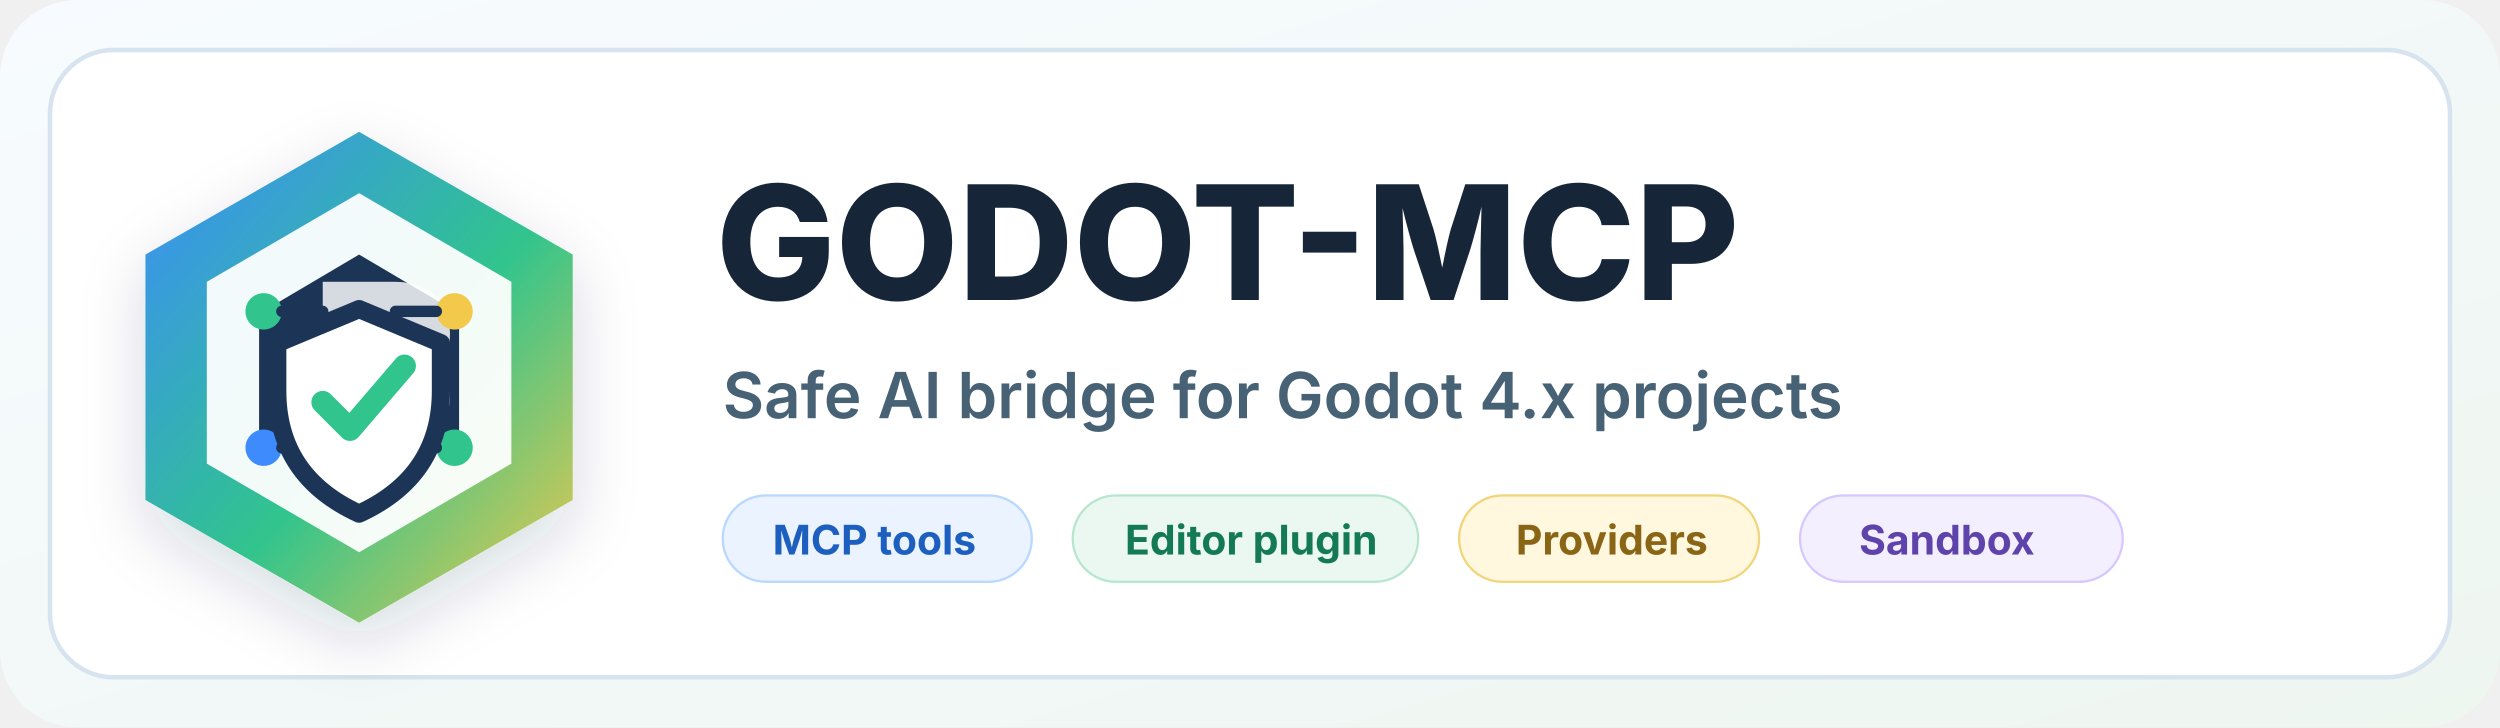
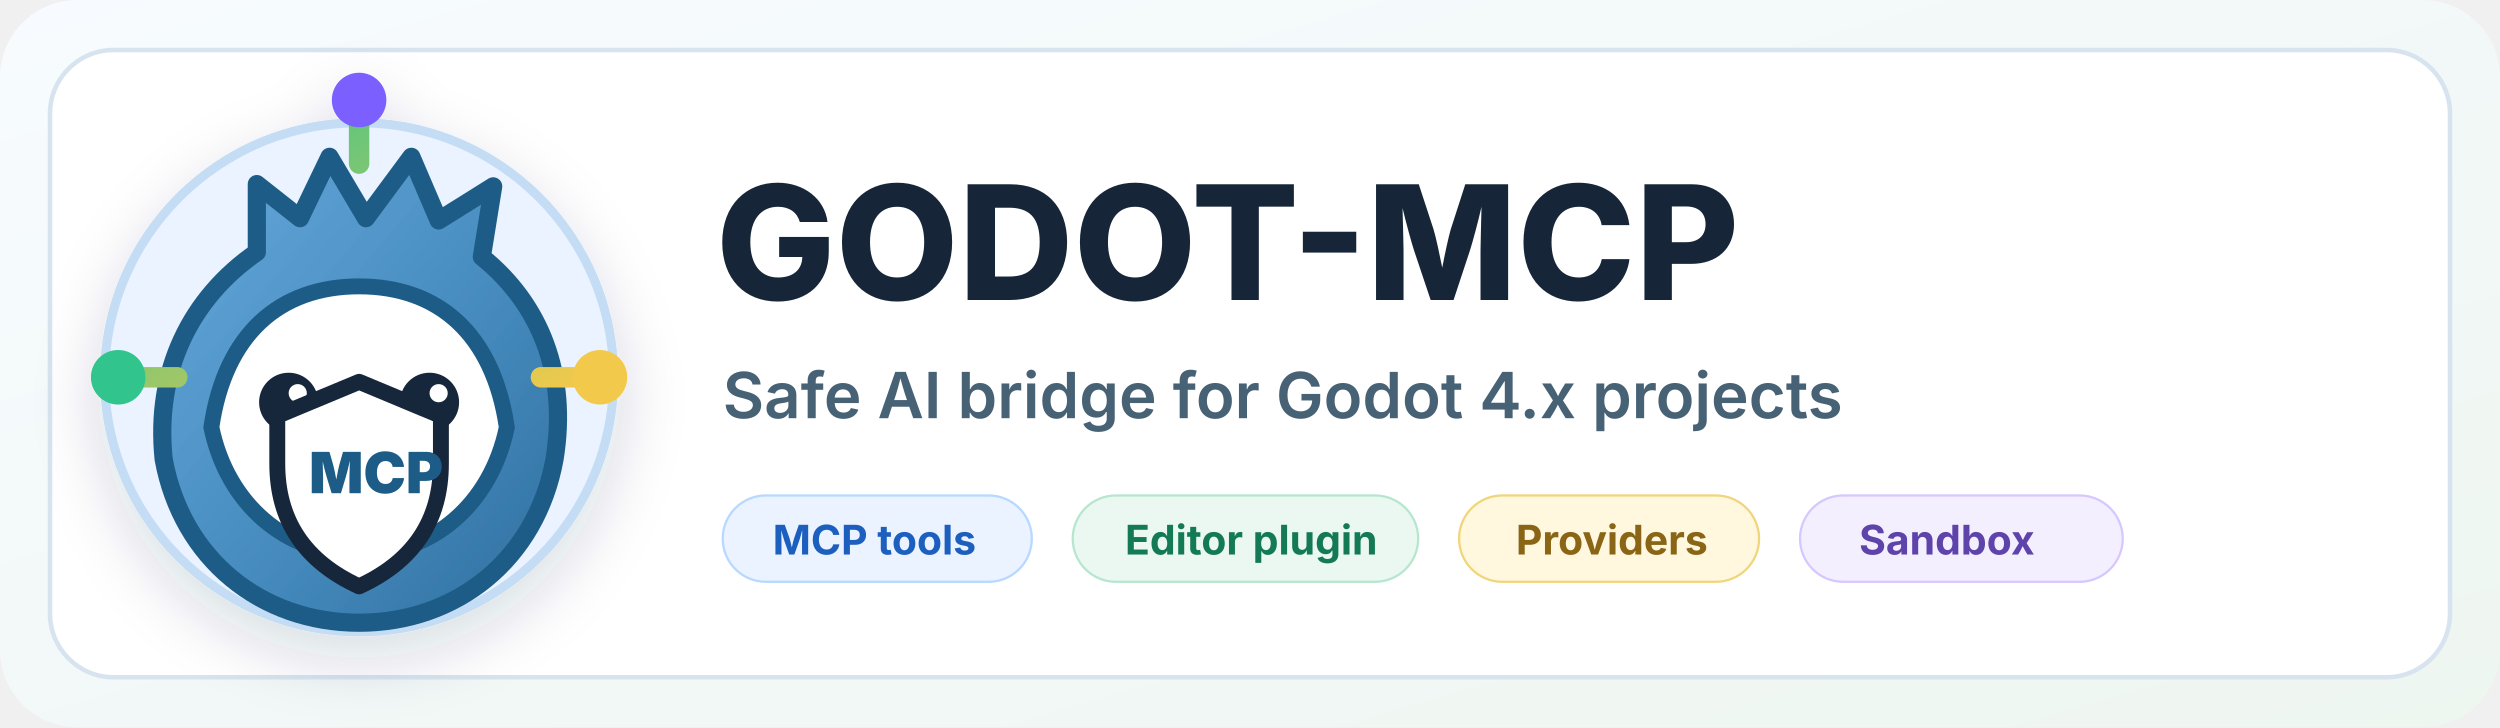
<svg xmlns="http://www.w3.org/2000/svg" width="1100" height="320" viewBox="0 0 1100 320" role="img" aria-labelledby="title desc">
  <defs>
    <linearGradient id="panel" x1="0" y1="0" x2="1" y2="1">
      <stop offset="0" stop-color="#f7fbff" />
      <stop offset="1" stop-color="#eef6f0" />
    </linearGradient>
-     <linearGradient id="mark" x1="0" y1="0" x2="1" y2="1">
-       <stop offset="0" stop-color="#3d8bfd" />
-       <stop offset="0.55" stop-color="#30c48d" />
+     <linearGradient id="godotBlue" x1="0" y1="0" x2="1" y2="1">
+       <stop offset="0" stop-color="#67a9dc" />
+       <stop offset="0.55" stop-color="#478cbf" />
+       <stop offset="1" stop-color="#2f6f9f" />
+     </linearGradient>
+     <linearGradient id="bridgeGlow" x1="0" y1="0" x2="1" y2="1">
+       <stop offset="0" stop-color="#30c48d" />
      <stop offset="1" stop-color="#f2c94c" />
    </linearGradient>
    <filter id="softShadow" x="-20%" y="-20%" width="140%" height="140%">
      <feDropShadow dx="0" dy="10" stdDeviation="14" flood-color="#17324d" flood-opacity="0.16" />
    </filter>
  </defs>
  <rect width="1100" height="320" rx="34" fill="url(#panel)" />
  <rect x="22" y="22" width="1056" height="276" rx="28" fill="#ffffff" stroke="#d7e4ef" stroke-width="2" />
  <g filter="url(#softShadow)">
-     <path d="M158 58 L252 112 L252 220 L158 274 L64 220 L64 112 Z" fill="url(#mark)" />
-     <path d="M158 85 L225 124 L225 204 L158 243 L91 204 L91 124 Z" fill="#ffffff" opacity="0.94" />
-     <path d="M158 112 L202 138 L202 190 L158 216 L114 190 L114 138 Z" fill="#1d3557" />
-     <path d="M142 151 H174 C189 151 198 161 198 174 C198 187 189 197 174 197 H142 Z" fill="#ffffff" />
-     <path d="M142 124 H174 C189 124 198 134 198 147 C198 160 189 170 174 170 H142 Z" fill="#ffffff" opacity="0.82" />
-     <circle cx="116" cy="137" r="8" fill="#30c48d" />
-     <circle cx="200" cy="137" r="8" fill="#f2c94c" />
-     <circle cx="116" cy="197" r="8" fill="#3d8bfd" />
-     <circle cx="200" cy="197" r="8" fill="#30c48d" />
-     <path d="M124 137 H142 M174 137 H192 M124 197 H142 M174 197 H192" stroke="#1d3557" stroke-width="5" stroke-linecap="round" />
-     <path d="M158 226 C134 215 122 197 122 172 V151 L158 136 L194 151 V172 C194 197 182 215 158 226 Z" fill="#ffffff" stroke="#1d3557" stroke-width="8" stroke-linejoin="round" />
-     <path d="M142 177 L154 189 L178 161" fill="none" stroke="#30c48d" stroke-width="10" stroke-linecap="round" stroke-linejoin="round" />
+     <circle cx="158" cy="166" r="112" fill="#eaf3ff" stroke="#c4ddf5" stroke-width="4" />
+     <path d="M72 202 C68 163 84 131 113 111 L113 81 L132 96 L145 69 L161 96 L181 69 L193 97 L217 82 L212 113 C238 134 250 165 244 202 C236 246 201 274 158 274 C115 274 80 246 72 202 Z" fill="url(#godotBlue)" stroke="#1d5c86" stroke-width="8" stroke-linejoin="round" />
+     <path d="M93 188 C99 147 123 126 158 126 C193 126 217 147 223 188 C216 222 190 244 158 244 C126 244 100 222 93 188 Z" fill="#ffffff" stroke="#1d5c86" stroke-width="7" />
+     <circle cx="127" cy="177" r="13" fill="#17253a" />
+     <circle cx="189" cy="177" r="13" fill="#17253a" />
+     <circle cx="131" cy="173" r="4" fill="#ffffff" />
+     <circle cx="193" cy="173" r="4" fill="#ffffff" />
+     <path d="M133 210 C146 222 171 222 184 210" fill="none" stroke="#17253a" stroke-width="7" stroke-linecap="round" />
+     <path d="M158 258 C134 247 122 229 122 204 V183 L158 168 L194 183 V204 C194 229 182 247 158 258 Z" fill="#ffffff" stroke="#17253a" stroke-width="7" stroke-linejoin="round" />
+     <text x="136" y="217" fill="#1d5c86" font-family="Segoe UI, Inter, Arial, sans-serif" font-size="25" font-weight="900">MCP</text>
+     <path d="M52 166 H78 M238 166 H264 M158 44 V72" stroke="url(#bridgeGlow)" stroke-width="9" stroke-linecap="round" />
+     <circle cx="52" cy="166" r="12" fill="#30c48d" />
+     <circle cx="264" cy="166" r="12" fill="#f2c94c" />
+     <circle cx="158" cy="44" r="12" fill="#7b61ff" />
  </g>
  <g>
    <text x="315" y="132" fill="#162538" font-family="Segoe UI, Inter, Arial, sans-serif" font-size="70" font-weight="800">GODOT-MCP</text>
    <text x="318" y="184" fill="#476175" font-family="Segoe UI, Inter, Arial, sans-serif" font-size="28" font-weight="600">Safe AI bridge for Godot 4.x projects</text>
    <g transform="translate(318 218)">
      <rect width="136" height="38" rx="19" fill="#eaf3ff" stroke="#b8d8ff" />
      <text x="22" y="26" fill="#1d5fbf" font-family="Segoe UI, Inter, Arial, sans-serif" font-size="18" font-weight="700">MCP tools</text>
      <rect x="154" width="152" height="38" rx="19" fill="#eaf8f1" stroke="#b7e6cf" />
      <text x="177" y="26" fill="#147a55" font-family="Segoe UI, Inter, Arial, sans-serif" font-size="18" font-weight="700">Editor plugin</text>
      <rect x="324" width="132" height="38" rx="19" fill="#fff8df" stroke="#f0d57a" />
      <text x="349" y="26" fill="#8a6516" font-family="Segoe UI, Inter, Arial, sans-serif" font-size="18" font-weight="700">Providers</text>
      <rect x="474" width="142" height="38" rx="19" fill="#f4efff" stroke="#d7c7ff" />
      <text x="500" y="26" fill="#5d43aa" font-family="Segoe UI, Inter, Arial, sans-serif" font-size="18" font-weight="700">Sandbox</text>
    </g>
  </g>
</svg>
